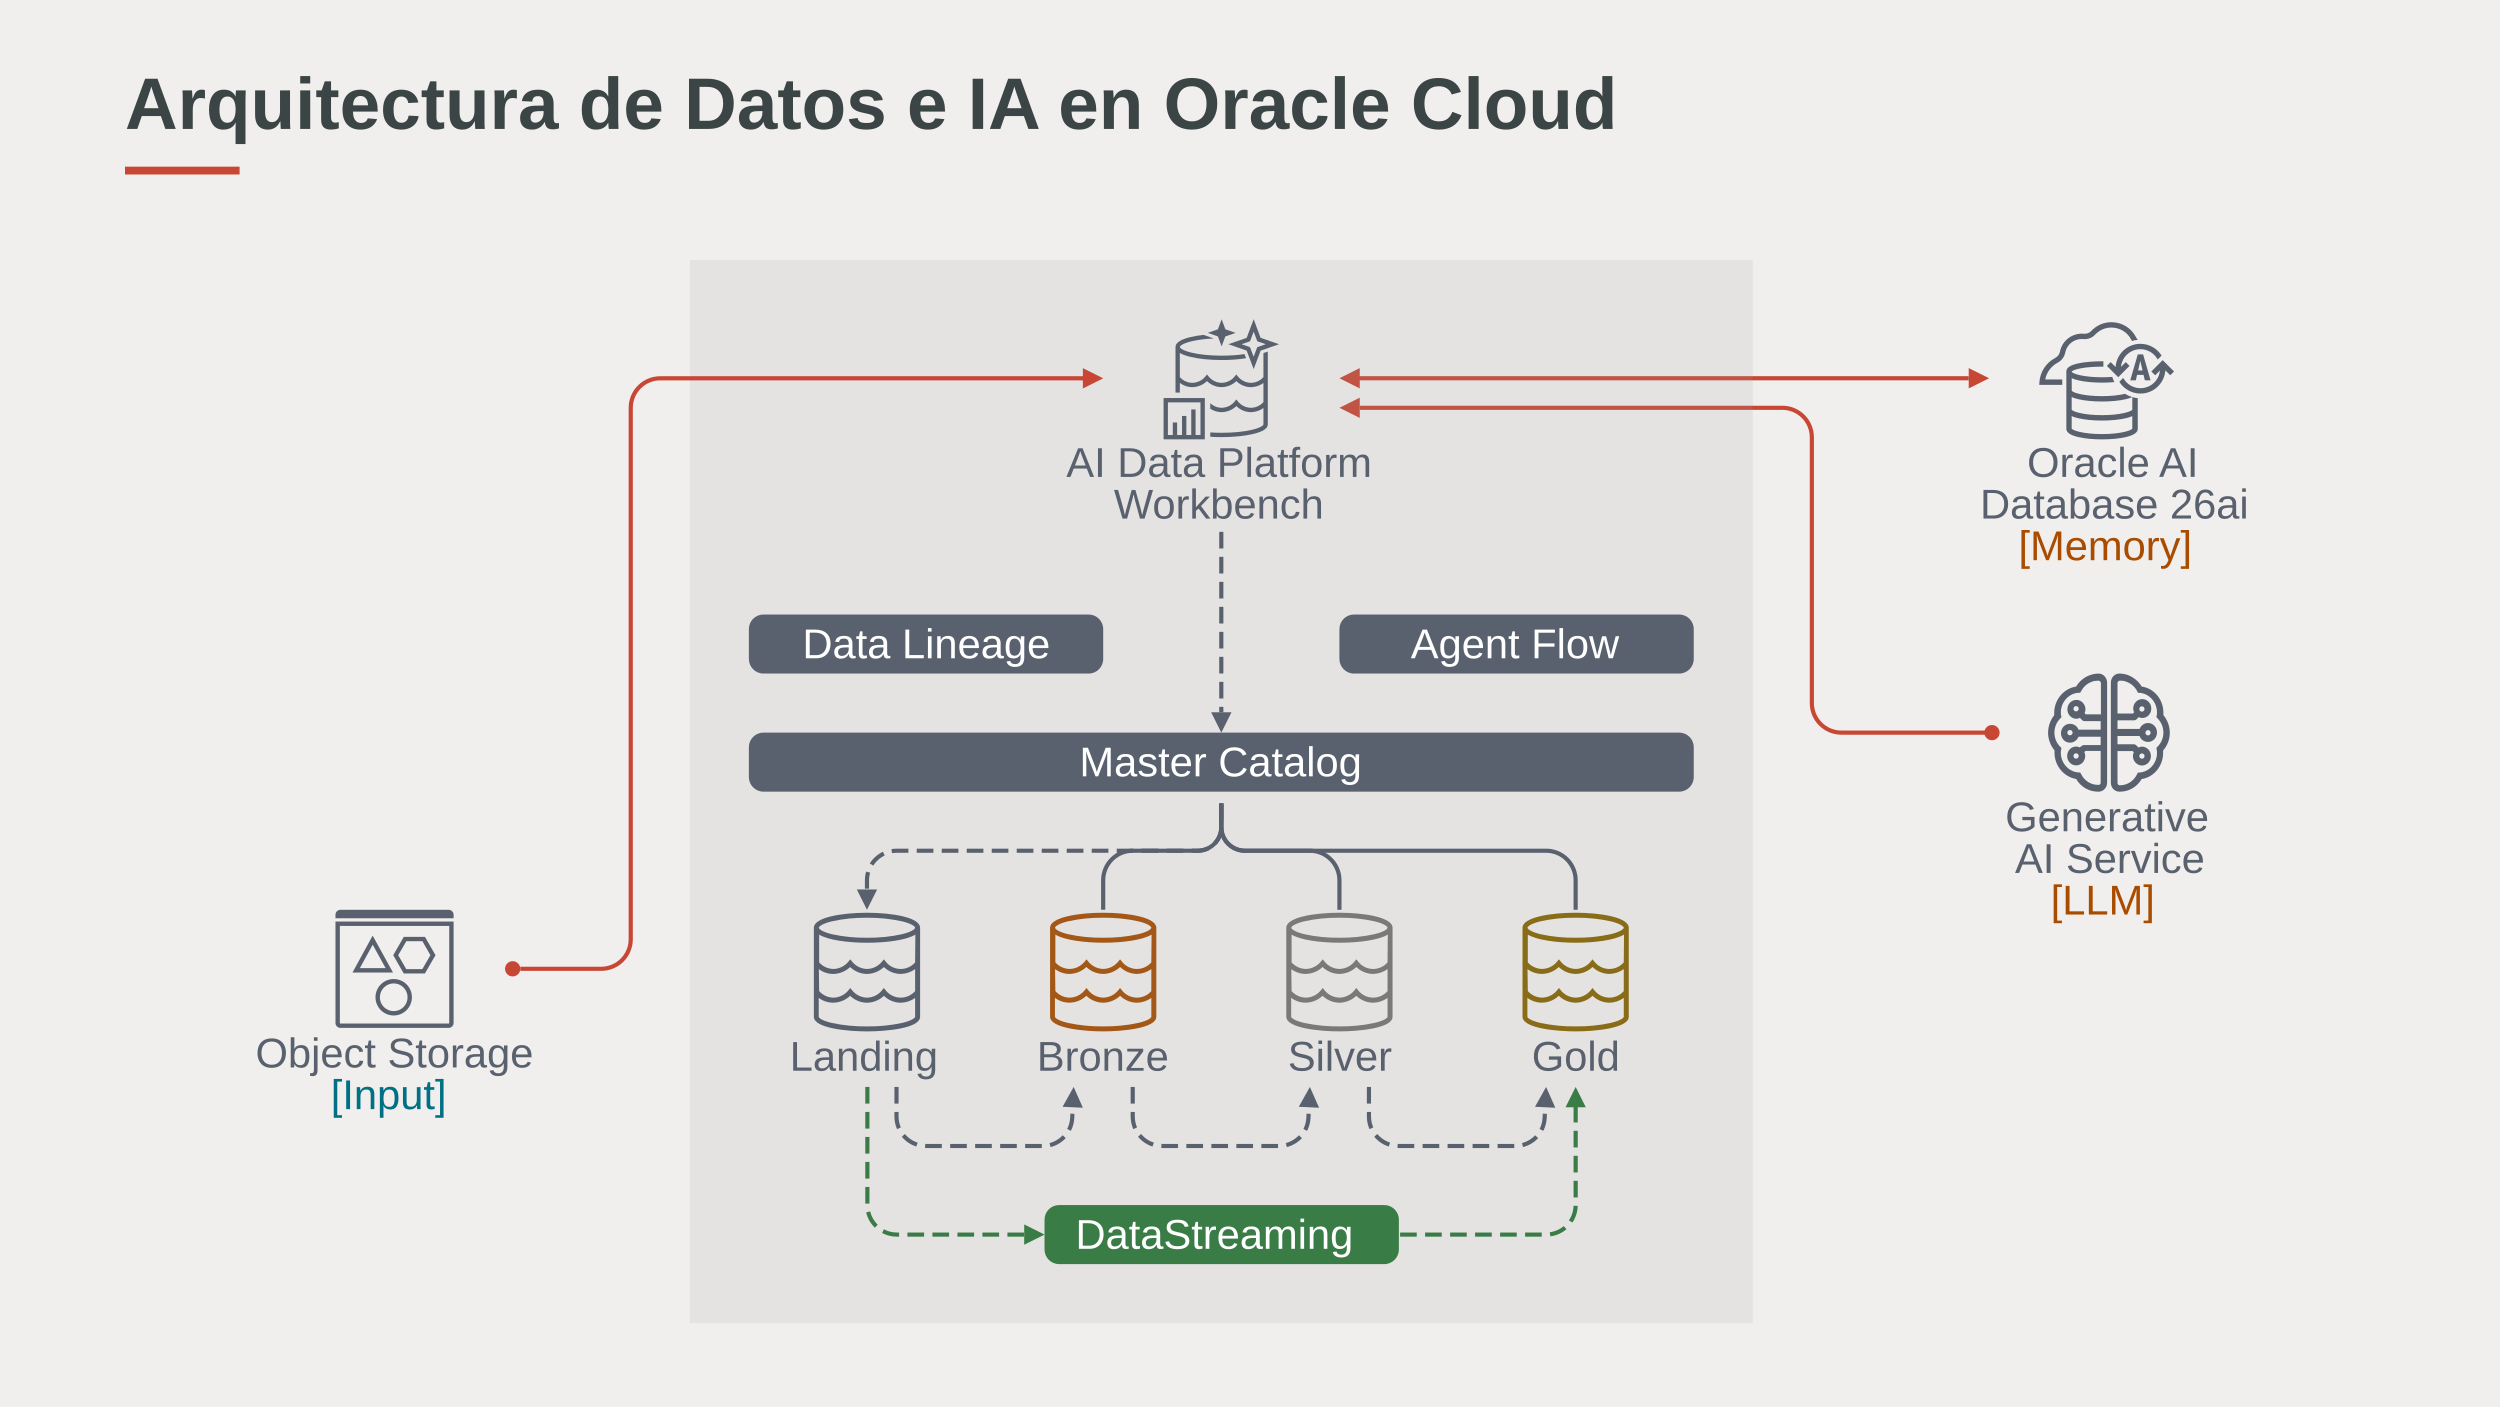
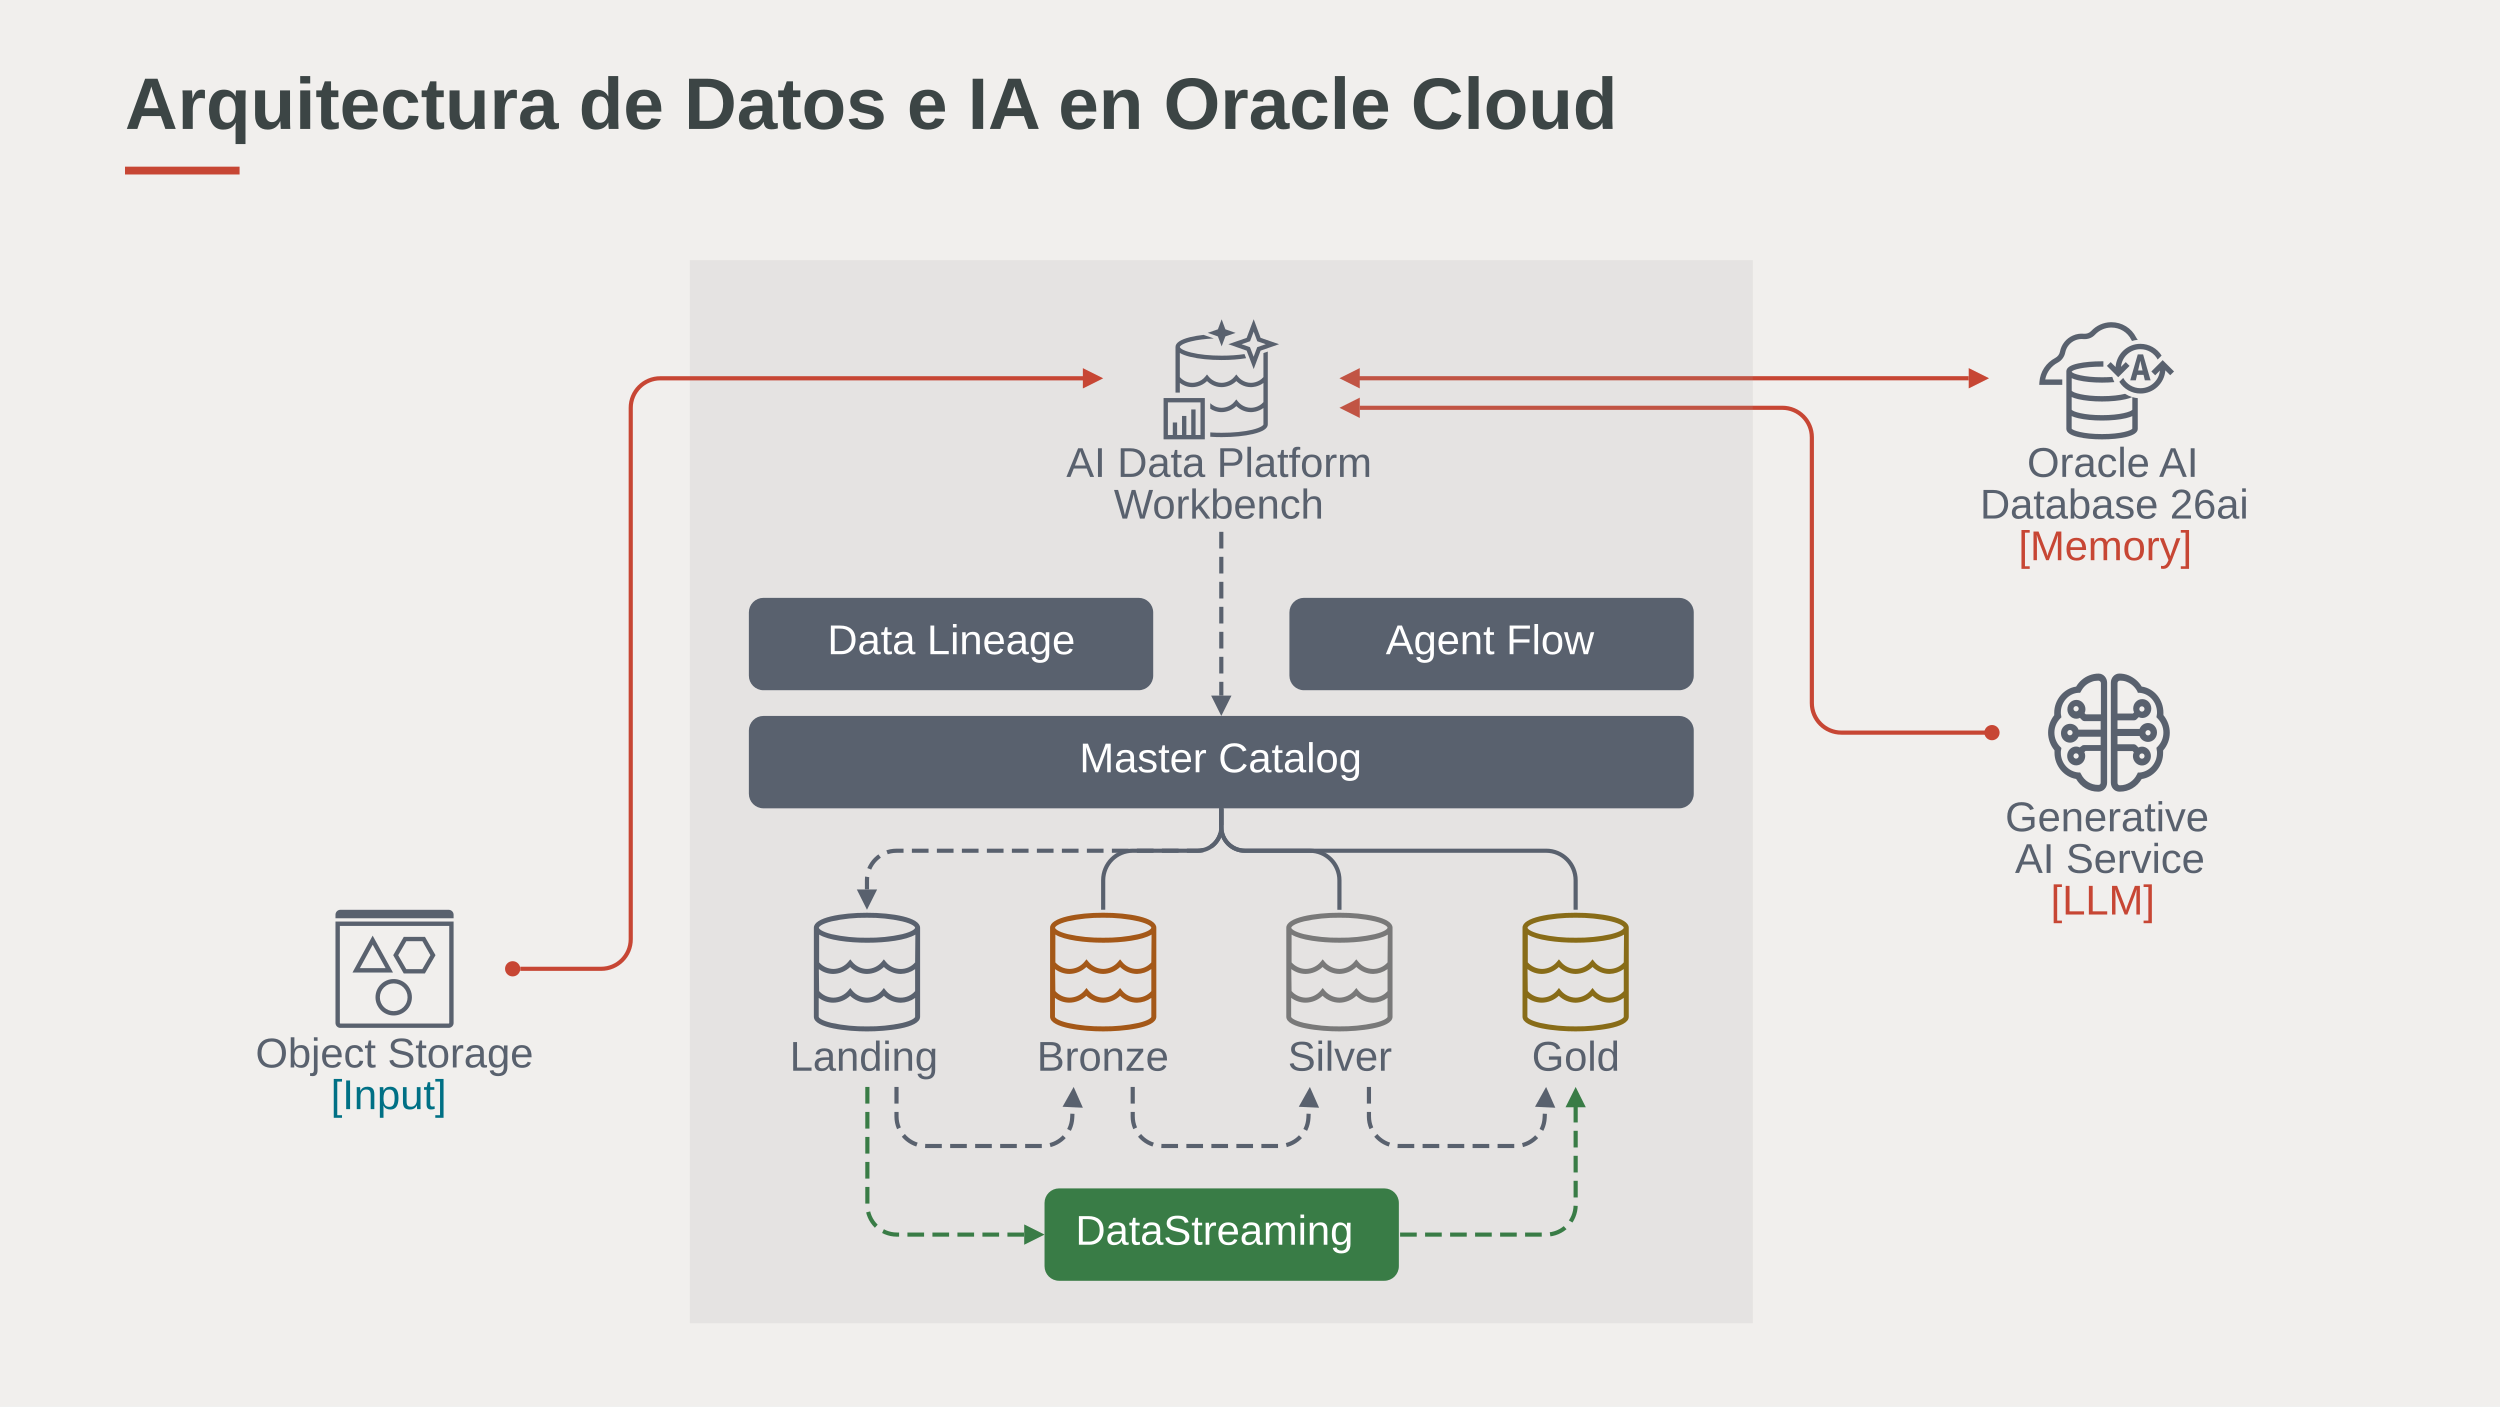
<svg xmlns="http://www.w3.org/2000/svg" viewBox="0 0 1920 1080" role="img" aria-labelledby="title description">
  <g font-family="Segoe UI, Arial, sans-serif">
    <rect x="0" y="0" width="1920" height="1080" rx="0" fill="#F1EFED" stroke="none" stroke-width="2" />
    <rect x="96" y="128" width="88" height="6" rx="0" fill="#C74634" stroke="none" stroke-width="2" />
    <text x="96" y="99" font-size="56" fill="#3C4545" font-weight="700" text-anchor="start">
      <tspan x="96" y="99">Arquitectura de Datos e IA en Oracle Cloud</tspan>
    </text>
-     <style>.st1{fill:none;stroke:none;stroke-linecap:round;stroke-linejoin:round;stroke-width:0.75}.st2{fill:#59616e;font-family:Oracle Sans,Segoe UI,Arial,sans-serif;font-size:0.833em}.st3{fill:#007085;font-size:1em}.st4{fill:#59616e;stroke:none;stroke-linecap:butt;stroke-width:0.75}.st5{marker-end:url(#mrkr4-25);marker-start:url(#mrkr4-23);stroke:#C74634;stroke-linecap:butt;stroke-width:1}.st6{fill:#C74634;fill-opacity:1;stroke:#C74634;stroke-opacity:1;stroke-width:0.41}.st7{fill:#59616e;stroke:none;stroke-linecap:butt;stroke-width:29.68}.st8{font-size:1em}.st9{fill:#aa4c00;font-size:1em}.st10{marker-end:url(#mrkr4-25);marker-start:url(#mrkr42-51);stroke:#C74634;stroke-linecap:butt;stroke-width:1}.st11{fill:#a44b00;stroke:none;stroke-linecap:butt;stroke-width:16.182}.st12{fill:#727272;stroke:none;stroke-linecap:butt;stroke-width:16.182}.st13{fill:#846300;stroke:none;stroke-linecap:butt;stroke-width:16.182}.st14{fill:#a5a5a5;fill-opacity:0.15;stroke:none;stroke-linecap:round;stroke-linejoin:round;stroke-width:0.75}.st15{fill:#59616E;stroke:none;stroke-linecap:round;stroke-linejoin:round;stroke-width:0.75}.st16{fill:#FFFFFF;font-family:Oracle Sans,Segoe UI,Arial,sans-serif;font-size:0.833em}.st17{marker-end:url(#mrkr42-84);marker-start:url(#mrkr4-82);stroke:#C74634;stroke-linecap:butt;stroke-width:1}.st18{fill:#C74634;fill-opacity:1;stroke:#C74634;stroke-opacity:1;stroke-width:0.41}.st19{stroke:#59616e;stroke-linecap:butt;stroke-width:1}.st20{fill:#59616E;stroke:none;stroke-linecap:round;stroke-linejoin:round;stroke-width:0.75}.st21{marker-start:url(#mrkr4-102);stroke:#007085;stroke-linecap:butt;stroke-width:1}.st22{fill:#007085;fill-opacity:1;stroke:#007085;stroke-opacity:1;stroke-width:0.41}.st23{fill:#59616e;stroke:none;stroke-linecap:butt;stroke-width:16.182}.st24{marker-end:url(#mrkr4-134);stroke:#59616e;stroke-dasharray:4,2;stroke-linecap:butt;stroke-width:1}.st25{fill:#59616e;fill-opacity:1;stroke:#59616e;stroke-opacity:1;stroke-width:0.41}.st26{fill:#59616e;stroke:none;stroke-linecap:butt;stroke-width:14.356}.st27{fill:#397C46;stroke:none;stroke-linecap:round;stroke-linejoin:round;stroke-width:0.75}.st28{marker-end:url(#mrkr4-168);stroke:#397C46;stroke-dasharray:4,2;stroke-linecap:butt;stroke-width:1}.st29{fill:#397C46;fill-opacity:1;stroke:#397C46;stroke-opacity:1;stroke-width:0.41}.st30{marker-start:url(#mrkr4-174);stroke:#397C46;stroke-dasharray:4,2;stroke-linecap:butt;stroke-width:1}.st31{fill:none;fill-rule:evenodd;font-size:12px;overflow:visible;stroke-linecap:square;stroke-miterlimit:3}</style>
+     <style>.st1{fill:none;stroke:none;stroke-linecap:round;stroke-linejoin:round;stroke-width:0.75}.st2{fill:#59616e;font-family:Oracle Sans,Segoe UI,Arial,sans-serif;font-size:0.833em}.st3{fill:#007085;font-size:1em}.st4{fill:#59616e;stroke:none;stroke-linecap:butt;stroke-width:0.75}.st5{marker-end:url(#mrkr4-25);marker-start:url(#mrkr4-23);stroke:#C74634;stroke-linecap:butt;stroke-width:1}.st6{fill:#C74634;fill-opacity:1;stroke:#C74634;stroke-opacity:1;stroke-width:0.41}.st7{fill:#59616e;stroke:none;stroke-linecap:butt;stroke-width:29.68}.st8{font-size:1em}.st9{fill:#C74634;font-size:1em}.st10{marker-end:url(#mrkr4-25);marker-start:url(#mrkr42-51);stroke:#C74634;stroke-linecap:butt;stroke-width:1}.st11{fill:#a44b00;stroke:none;stroke-linecap:butt;stroke-width:16.182}.st12{fill:#727272;stroke:none;stroke-linecap:butt;stroke-width:16.182}.st13{fill:#846300;stroke:none;stroke-linecap:butt;stroke-width:16.182}.st14{fill:#a5a5a5;fill-opacity:0.15;stroke:none;stroke-linecap:round;stroke-linejoin:round;stroke-width:0.75}.st15{fill:#59616E;stroke:none;stroke-linecap:round;stroke-linejoin:round;stroke-width:0.75}.st16{fill:#FFFFFF;font-family:Oracle Sans,Segoe UI,Arial,sans-serif;font-size:0.833em}.st17{marker-end:url(#mrkr42-84);marker-start:url(#mrkr4-82);stroke:#C74634;stroke-linecap:butt;stroke-width:1}.st18{fill:#C74634;fill-opacity:1;stroke:#C74634;stroke-opacity:1;stroke-width:0.41}.st19{stroke:#59616e;stroke-linecap:butt;stroke-width:1}.st20{fill:#59616E;stroke:none;stroke-linecap:round;stroke-linejoin:round;stroke-width:0.75}.st21{marker-start:url(#mrkr4-102);stroke:#007085;stroke-linecap:butt;stroke-width:1}.st22{fill:#007085;fill-opacity:1;stroke:#007085;stroke-opacity:1;stroke-width:0.41}.st23{fill:#59616e;stroke:none;stroke-linecap:butt;stroke-width:16.182}.st24{marker-end:url(#mrkr4-134);stroke:#59616e;stroke-dasharray:4,2;stroke-linecap:butt;stroke-width:1}.st25{fill:#59616e;fill-opacity:1;stroke:#59616e;stroke-opacity:1;stroke-width:0.41}.st26{fill:#59616e;stroke:none;stroke-linecap:butt;stroke-width:14.356}.st27{fill:#397C46;stroke:none;stroke-linecap:round;stroke-linejoin:round;stroke-width:0.75}.st28{marker-end:url(#mrkr4-168);stroke:#397C46;stroke-dasharray:4,2;stroke-linecap:butt;stroke-width:1}.st29{fill:#397C46;fill-opacity:1;stroke:#397C46;stroke-opacity:1;stroke-width:0.41}.st30{marker-start:url(#mrkr4-174);stroke:#397C46;stroke-dasharray:4,2;stroke-linecap:butt;stroke-width:1}.st31{fill:none;fill-rule:evenodd;font-size:12px;overflow:visible;stroke-linecap:square;stroke-miterlimit:3}</style>
    <defs id="Markers">
      <g id="lend4">
        <path d="M 2 1 L 0 0 L 2 -1 L 2 1 " style="stroke:none" />
      </g>
      <marker id="mrkr4-23" class="st6" refX="4.52" orient="auto" markerUnits="strokeWidth" overflow="visible">
        <g transform="scale(2.44) ">
          <path d="M 2 1 L 0 0 L 2 -1 L 2 1 " style="stroke:none" />
        </g>
      </marker>
      <marker id="mrkr4-25" class="st6" refX="-4.88" orient="auto" markerUnits="strokeWidth" overflow="visible">
        <g transform="scale(-2.44,-2.44) ">
          <path d="M 2 1 L 0 0 L 2 -1 L 2 1 " style="stroke:none" />
        </g>
      </marker>
      <g id="lend42">
        <path d="M 0 0.75 C -0.414 0.75 -0.75 0.414 -0.75 0 -0.75 -0.414 -0.414 -0.75 0 -0.75 0.414 -0.75 0.75 -0.414 0.75 0 0.75 0.414 0.414 0.75 0 0.75 Z " style="stroke:none" />
      </g>
      <marker id="mrkr42-51" class="st6" refX="1.47" orient="auto" markerUnits="strokeWidth" overflow="visible">
        <g transform="scale(2.44) ">
          <path d="M 0 0.75 C -0.414 0.75 -0.75 0.414 -0.75 0 -0.75 -0.414 -0.414 -0.75 0 -0.75 0.414 -0.75 0.75 -0.414 0.75 0 0.75 0.414 0.414 0.75 0 0.75 Z " style="stroke:none" />
        </g>
      </marker>
      <marker id="mrkr4-82" class="st18" refX="4.52" orient="auto" markerUnits="strokeWidth" overflow="visible">
        <g transform="scale(2.44) ">
          <path d="M 2 1 L 0 0 L 2 -1 L 2 1 " style="stroke:none" />
        </g>
      </marker>
      <marker id="mrkr42-84" class="st18" refX="-1.83" orient="auto" markerUnits="strokeWidth" overflow="visible">
        <g transform="scale(-2.44,-2.44) ">
          <path d="M 0 0.75 C -0.414 0.75 -0.75 0.414 -0.75 0 -0.75 -0.414 -0.414 -0.75 0 -0.75 0.414 -0.75 0.75 -0.414 0.75 0 0.75 0.414 0.414 0.75 0 0.75 Z " style="stroke:none" />
        </g>
      </marker>
      <marker id="mrkr4-102" class="st22" refX="4.52" orient="auto" markerUnits="strokeWidth" overflow="visible">
        <g transform="scale(2.44) ">
          <path d="M 2 1 L 0 0 L 2 -1 L 2 1 " style="stroke:none" />
        </g>
      </marker>
      <marker id="mrkr4-134" class="st25" refX="-4.88" orient="auto" markerUnits="strokeWidth" overflow="visible">
        <g transform="scale(-2.44,-2.44) ">
          <path d="M 2 1 L 0 0 L 2 -1 L 2 1 " style="stroke:none" />
        </g>
      </marker>
      <marker id="mrkr4-168" class="st29" refX="-4.88" orient="auto" markerUnits="strokeWidth" overflow="visible">
        <g transform="scale(-2.44,-2.44) ">
          <path d="M 2 1 L 0 0 L 2 -1 L 2 1 " style="stroke:none" />
        </g>
      </marker>
      <marker id="mrkr4-174" class="st29" refX="4.52" orient="auto" markerUnits="strokeWidth" overflow="visible">
        <g transform="scale(2.44) ">
          <path d="M 2 1 L 0 0 L 2 -1 L 2 1 " style="stroke:none" />
        </g>
      </marker>
    </defs>
    <g data-layout="source-architecture" data-source-scale="3.2" transform="translate(150.318 198.370) scale(3.2) translate(-44 -328)">
      <g class="st31">
        <g id="shape94-1" transform="translate(49.1946,-300.839)">
          <rect x="0" y="813.543" width="85.039" height="28.346" class="st1" />
          <text x="9.16" y="823.04" class="st2">Object Storage<tspan x="27.21" dy="1em" class="st3">[Input]</tspan>
          </text>
        </g>
        <g id="group95-5" transform="translate(77.5411,-329.185)">
          <g id="group96-6" transform="translate(4.08189,-2.97638)">
            <g id="shape97-7" transform="translate(9.77244,-10.0843)">
              <path d="M7.01 834.15 L8.93 837.5 L6.99 840.84 L3.13 840.84 L1.2 837.5 L3.15 834.15 L7.01 834.15 ZM7.62 833.1          L2.54 833.1 L0 837.5 L2.53 841.89 L7.6 841.89 L10.15 837.5 L7.62 833.1 Z" class="st4" />
            </g>
            <g id="shape98-9" transform="translate(5.52047,-1.13687E-13)">
              <path d="M4.37 834.19 C6.21 834.19 7.7 835.68 7.7 837.52 C7.7 839.35 6.21 840.84 4.37 840.84 C2.54 840.84 1.05          839.35 1.05 837.52 C1.06 835.69 2.54 834.19 4.37 834.19 ZM4.37 833.14 C1.95 833.14 0 835.1 0 837.52          C0 839.94 1.98 841.89 4.37 841.89 C6.77 841.89 8.74 839.93 8.74 837.52 C8.75 835.1 6.8 833.14 4.37          833.14 Z" class="st4" />
            </g>
            <g id="shape99-11" transform="translate(0,-10.3181)">
              <path d="M4.85 835.22 L7.95 840.84 L1.77 840.84 L4.85 835.22 ZM4.84 833.04 L0 841.89 L9.72 841.89 L4.84 833.04          Z" class="st4" />
            </g>
          </g>
          <g id="shape100-13">
            <path d="M27.16 841.89 L1.18 841.89 C0.53 841.89 0 841.36 0 840.71 L0 816.37 L28.35 816.37 L28.35 840.71 C28.35 841.36         27.81 841.89 27.16 841.89 ZM1.05 817.42 L1.05 840.71 C1.05 840.78 1.11 840.85 1.18 840.85 L27.17 840.85         C27.24 840.85 27.3 840.79 27.3 840.71 L27.3 817.42 L1.05 817.42 Z" class="st4" />
          </g>
          <g id="shape101-15" transform="translate(-4.996E-14,-26.3126)">
            <path d="M28.35 841.89 L0 841.89 L0 841.04 C0 840.39 0.53 839.86 1.18 839.86 L27.17 839.86 C27.81 839.86 28.35 840.39         28.35 841.04 L28.35 841.89 Z" class="st4" />
          </g>
        </g>
        <g id="shape102-17" transform="translate(318.486,1198.68) scale(1,-1)">
          <path d="M4.52 841.89 L4.88 841.89 L70.79 841.89 L70.87 841.89 L151.03 841.89" class="st5" />
        </g>
        <g id="group103-26" transform="translate(488.565,-385.878)">
          <g id="shape104-27">
            <path d="M12.11 813.55 C11.35 813.55 10.64 813.69 9.88 813.98 C8.61 814.47 7.5 815.39 6.73 816.67 C3.8 817.09 1.47         819.79 1.47 822.97 L1.47 823.54 C0.57 824.67 0 826.16 0 827.72 C0 829.28 0.55 830.77 1.54 831.97 L1.54         832.54 C1.54 835.66 3.78 838.35 6.73 838.84 C7.85 840.76 9.82 841.89 11.99 841.89 L12.2 841.89 C13.32         841.82 14.17 840.9 14.17 839.69 L14.17 815.75 C14.17 814.54 13.26 813.55 12.13 813.55 L12.11 813.55         ZM12.11 840.26 L11.97 840.26 C10.29 840.26 8.69 839.27 7.91 837.64 L7.69 837.28 L7.27 837.28 C4.89 837.07         3.06 835.02 3.06 832.54 C3.06 832.33 3.06 832.11 3.13 831.83 L3.2 831.41 L2.92 831.12 C2.01 830.2 1.52         829 1.52 827.72 C1.52 826.45 2.01 825.24 2.92 824.32 L3.2 824.04 L3.13 823.61 C3.06 823.33 3.06 823.12         3.06 822.9 C3.06 820.42 4.94 818.3 7.27 818.16 L7.69 818.16 L7.91 817.8 C8.47 816.74 9.31 815.96 10.43         815.54 C10.92 815.32 11.48 815.25 11.97 815.25 L12.11 815.25 C12.4 815.25 12.68 815.54 12.68 815.82         L12.68 823.33 L9.04 823.33 L8.76 823.05 C8.9 822.76 8.97 822.41 8.97 822.12 C8.97 820.92 7.99 819.86         6.8 819.86 C5.61 819.86 4.63 820.85 4.63 822.12 C4.63 823.4 5.61 824.39 6.8 824.39 C7.08 824.39 7.37         824.32 7.65 824.18 L8.2 824.75 C8.35 824.89 8.56 824.96 8.77 824.96 L12.62 824.96 L12.62 827.01 L7.3         827.01 C7.01 826.16 6.18 825.6 5.26 825.6 C4.07 825.6 3.09 826.59 3.09 827.86 C3.09 829.14 4.07 830.13         5.26 830.13 C6.16 830.13 6.94 829.56 7.3 828.71 L12.62 828.71 L12.62 830.7 L8.63 830.7 C8.42 830.7 8.2         830.77 8.08 830.91 L7.58 831.26 C7.3 831.12 7.03 831.05 6.74 831.05 C5.55 831.05 4.58 832.04 4.58 833.32         C4.58 834.59 5.55 835.58 6.74 835.58 C7.93 835.58 8.91 834.59 8.91 833.32 C8.91 832.96 8.84 832.68 8.7         832.4 L8.98 832.11 L12.62 832.11 L12.62 839.76 C12.62 840.05 12.41 840.26 12.13 840.26 L12.11 840.26         ZM6.72 822.62 C6.36 822.62 6.09 822.34 6.09 821.98 C6.09 821.63 6.38 821.35 6.72 821.35 C7.06 821.35         7.35 821.63 7.35 821.98 C7.35 822.34 7.07 822.62 6.72 822.62 ZM5.88 827.72 C5.88 828.08 5.6 828.36 5.24         828.36 C4.89 828.36 4.62 828.08 4.62 827.72 C4.62 827.37 4.9 827.08 5.24 827.08 C5.58 827.08 5.88 827.37         5.88 827.72 ZM7.35 833.32 C7.35 833.67 7.07 833.96 6.72 833.96 C6.36 833.96 6.09 833.67 6.09 833.32         C6.09 832.96 6.38 832.68 6.72 832.68 C7.06 832.68 7.35 832.96 7.35 833.32 Z" class="st7" />
          </g>
          <g id="shape105-29" transform="translate(15.0612,0)">
            <path d="M14.15 827.75 C14.15 826.19 13.6 824.72 12.62 823.51 L12.62 822.95 C12.62 819.77 10.4 817.08 7.4 816.66         C6.7 815.45 5.58 814.53 4.25 813.96 C3.56 813.68 2.79 813.54 2.03 813.54 C0.91 813.54 0 814.53 0 815.73         L0 839.69 C0 840.9 0.84 841.82 1.96 841.89 L2.17 841.89 C4.34 841.89 6.28 840.76 7.4 838.86 C10.31 838.43         12.55 835.75 12.55 832.57 L12.55 832 C13.6 830.8 14.15 829.31 14.15 827.76 L14.15 827.75 ZM11.01 831.86         C11.08 832.14 11.08 832.35 11.08 832.57 C11.08 835.05 9.27 837.09 6.9 837.3 L6.49 837.3 L6.28 837.72         C5.51 839.35 3.91 840.35 2.24 840.35 L2.1 840.35 C1.81 840.35 1.6 840.06 1.6 839.78 L1.6 832.14 L5.23         832.14 L5.51 832.43 C5.37 832.71 5.3 833.06 5.3 833.35 C5.3 834.55 6.28 835.61 7.47 835.61 C8.66 835.61         9.62 834.62 9.62 833.35 C9.62 832.07 8.64 831.08 7.47 831.08 C7.18 831.08 6.9 831.15 6.63 831.29 L6.06         830.72 C5.92 830.58 5.71 830.51 5.51 830.51 L1.6 830.51 L1.6 828.53 L6.9 828.53 C7.18 829.38 8.02 829.95         8.93 829.95 C10.12 829.95 11.08 828.95 11.08 827.68 C11.08 826.4 10.1 825.41 8.93 825.41 C8.02 825.41         7.25 825.98 6.9 826.83 L1.6 826.83 L1.6 824.77 L5.58 824.77 C5.79 824.77 5.99 824.7 6.13 824.56 L6.7         823.99 C6.97 824.14 7.25 824.21 7.54 824.21 C8.73 824.21 9.71 823.22 9.71 821.94 C9.71 820.67 8.73 819.67         7.54 819.67 C6.35 819.67 5.37 820.67 5.37 821.94 C5.37 822.29 5.44 822.58 5.58 822.86 L5.3 823.14 L1.6         823.14 L1.6 815.82 C1.6 815.54 1.81 815.25 2.17 815.25 L2.31 815.25 C2.81 815.25 3.36 815.32 3.84 815.54         C4.89 815.96 5.79 816.74 6.35 817.8 L6.49 818.16 L6.9 818.16 C9.27 818.37 11.08 820.42 11.08 822.89         C11.08 823.1 11.08 823.31 11.01 823.6 L10.94 824.02 L11.22 824.31 C12.13 825.23 12.61 826.43 12.61 827.69         C12.61 828.95 12.13 830.17 11.22 831.08 L10.94 831.36 L11.01 831.86 ZM7.47 832.71 C7.82 832.71 8.09         832.99 8.09 833.35 C8.09 833.7 7.82 833.98 7.47 833.98 C7.11 833.98 6.84 833.7 6.84 833.35 C6.84 832.99         7.13 832.71 7.47 832.71 ZM8.3 827.75 C8.3 827.4 8.59 827.11 8.93 827.11 C9.27 827.11 9.55 827.4 9.55         827.75 C9.55 828.1 9.27 828.39 8.93 828.39 C8.59 828.39 8.3 828.1 8.3 827.75 ZM6.83 822.04 C6.83 821.69         7.11 821.4 7.45 821.4 C7.79 821.4 8.08 821.69 8.08 822.04 C8.08 822.39 7.81 822.68 7.45 822.68 C7.1         822.68 6.83 822.39 6.83 822.04 Z" class="st7" />
          </g>
        </g>
        <g id="shape106-31" transform="translate(460.218,-343.359)">
          <rect x="0" y="799.37" width="85.039" height="42.52" class="st1" />
          <text x="18.06" y="808.87" class="st2">Generative<tspan x="20.41" dy="1em" class="st8">AI Service</tspan>
            <tspan x="28.97" dy="1em" class="st9">[LLM]</tspan>
          </text>
        </g>
        <g id="group107-36" transform="translate(485.679,-469.715)">
          <g id="group108-37">
            <g id="shape109-38" transform="translate(0.760032,-0.710355)">
              <path d="M1.44 827.51 L5.53 827.51 L5.53 828.8 L0 828.8 L0.05 828.1 C0.23 825.64 1.65 823.49 3.84 822.34 C4.44          822.02 4.86 821.47 4.98 820.82 C5.32 819.1 6.47 817.66 8.07 816.96 C8.9 816.59 9.82 816.44 10.72          816.53 C11.39 816.59 12.03 816.35 12.48 815.87 C13.7 814.56 15.36 813.81 17.16 813.76 C17.21 813.76          17.28 813.76 17.33 813.76 C19.86 813.76 22.14 815.16 23.27 817.43 C23.37 817.64 23.51 817.83 23.67          817.99 C23.19 818.03 22.71 818.12 22.26 818.27 C22.21 818.18 22.16 818.1 22.11 818 C21.2 816.18          19.37 815.05 17.33 815.05 C17.28 815.05 17.23 815.05 17.19 815.05 C15.74 815.09 14.4 815.7 13.41          816.75 C12.7 817.53 11.66 817.91 10.58 817.82 C9.9 817.75 9.21 817.86 8.58 818.14 C7.37 818.67 6.5          819.76 6.24 821.06 C6.03 822.1 5.37 822.98 4.43 823.48 C2.86 824.31 1.77 825.79 1.44 827.51 ZM23.65          821.49 L24.93 821.49 L26.73 827.72 L25.35 827.72 L25.04 826.41 L23.48 826.41 L23.18 827.72 L21.84          827.72 L23.65 821.49 ZM23.73 825.35 L24.8 825.35 L24.26 823.02 L23.73 825.35 ZM18.33 824.51 L17.15          823.34 L16.24 824.25 L18.96 826.97 L21.68 824.25 L20.77 823.34 L19.63 824.48 C19.85 822.1 21.86          820.24 24.29 820.24 C26.05 820.24 27.63 821.23 28.43 822.72 L29.37 821.77 C28.3 820.07 26.4 818.95          24.29 818.95 C21.13 818.94 18.54 821.4 18.33 824.51 ZM32.36 825.59 L29.63 822.87 L26.91 825.59 L27.83          826.51 L28.97 825.37 C28.74 827.75 26.73 829.6 24.3 829.6 C22.54 829.6 20.96 828.62 20.16 827.13          L19.22 828.07 C20.29 829.78 22.19 830.89 24.3 830.89 C27.46 830.89 30.06 828.43 30.27 825.32 L31.44          826.49 L32.36 825.59 ZM22.36 831.74 C22.77 831.87 23.21 831.95 23.65 831.99 L23.65 839.35 C23.65          840.22 22.73 840.87 20.84 841.32 C19.29 841.69 17.25 841.89 15.08 841.89 C12.91 841.89 10.87 841.69          9.32 841.32 C7.43 840.87 6.51 840.22 6.51 839.35 L6.51 825.57 C6.51 824.69 7.44 824.06 9.34 823.65          C10.84 823.32 12.88 823.14 15.08 823.14 C15.19 823.14 15.3 823.14 15.4 823.14 L15.4 824.43 C15.3          824.43 15.19 824.43 15.08 824.43 C10.47 824.43 8.09 825.19 7.8 825.61 L7.8 825.69 C8.11 826.16 10.75          826.98 15.08 826.98 C15.97 826.98 16.8 826.94 17.54 826.89 C17.67 827.32 17.83 827.75 18.04 828.14          C17.11 828.22 16.11 828.27 15.08 828.27 C12.91 828.27 10.87 828.07 9.32 827.7 C8.72 827.56 8.21          827.39 7.8 827.2 L7.8 830.21 C8.11 830.69 10.75 831.51 15.07 831.51 C17.47 831.51 19.35 831.26 20.6          830.95 C21.13 831.29 21.72 831.56 22.34 831.74 C21.93 831.92 21.43 832.09 20.83 832.23 C19.28 832.6          17.24 832.8 15.07 832.8 C12.91 832.8 10.87 832.59 9.32 832.23 C8.71 832.08 8.21 831.92 7.79 831.73          L7.79 834.77 C8.1 835.24 10.74 836.07 15.07 836.07 C19.39 836.07 22.04 835.24 22.34 834.77 L22.34          831.74 L22.36 831.74 ZM22.36 836.3 C21.95 836.48 21.44 836.65 20.83 836.8 C19.28 837.17 17.24 837.37          15.07 837.37 C12.91 837.37 10.87 837.16 9.32 836.8 C8.71 836.65 8.21 836.49 7.79 836.3 L7.79 839.32          C8.06 839.71 10.46 840.61 15.07 840.61 C19.68 840.61 22.08 839.72 22.34 839.32 L22.34 836.3 L22.36          836.3 Z" class="st4" />
            </g>
          </g>
        </g>
        <g id="shape110-40" transform="translate(460.218,-428.403)">
          <rect x="0" y="799.37" width="87.402" height="42.52" class="st1" />
          <text x="23.32" y="808.87" class="st2">Oracle AI <tspan x="12.01" dy="1em" class="st8">Database 26ai</tspan>
            <tspan x="21.24" dy="1em" class="st9">[Memory]</tspan>
          </text>
        </g>
        <g id="shape111-45" transform="translate(475.1,1205.77) rotate(180)">
          <path d="M1.47 763.93 L1.83 763.93 L36.14 763.93 A7.087 7.087 0 0 1 43.23 771.02 L43.23 834.8 A7.087 7.087 -180        0 0 50.32 841.89 L151.73 841.89" class="st10" />
        </g>
        <g id="group112-53" transform="translate(248.328,-327.634)">
          <g id="shape113-54" transform="translate(0.71476,-0.711961)">
            <path d="M12.75 813.41 C6.61 813.41 0 814.54 0 817.01 L0 838.37 C0 841.18 8.34 841.89 12.75 841.89 C17.17 841.89         25.5 841.18 25.5 838.38 L25.5 817.02 C25.5 814.54 18.89 813.41 12.75 813.41 ZM4.27 815.48 A37.022 37.022         0 0 1 12.75 814.61 A36.922 36.922 0 0 1 21.2 815.48 C23.74 816.1 24.3 816.79 24.3 817.01 C24.3 817.23         23.74 817.93 21.2 818.55 A36.922 36.922 0 0 1 12.75 819.41 A37.022 37.022 0 0 1 4.27 818.55 C1.76         817.92 1.2 817.23 1.2 817.01 C1.2 816.8 1.76 816.1 4.27 815.48 ZM1.2 826.94 A5.76 5.76 -180 0         0 4.65 828.1 A6.037 6.037 -180 0 0 8.71 826.44 A5.881 5.881 -180 0 0 12.75 828.1 A6.052 6.052         -180 0 0 16.81 826.44 A5.874 5.874 -180 0 0 20.85 828.1 A6.102 6.102 -180 0 0 24.3 826.94 L24.3         832.22 A4.578 4.578 0 0 1 17.27 832.06 L16.8 831.47 L16.33 832.06 A4.742 4.742 0 0 1 12.77 833.79         A4.735 4.735 0 0 1 9.21 832.06 L8.74 831.47 L8.27 832.06 A4.742 4.742 0 0 1 4.71 833.79 A4.663         4.663 0 0 1 1.27 832.21 L1.2 826.94 ZM24.3 825.33 A4.564 4.564 0 0 1 17.27 825.17 L16.8 824.59         L16.33 825.17 A4.727 4.727 0 0 1 12.77 826.9 A4.706 4.706 0 0 1 9.21 825.17 L8.74 824.59 L8.27         825.17 A4.727 4.727 0 0 1 4.71 826.9 A4.692 4.692 0 0 1 1.27 825.33 L1.27 818.66 C3.45 819.99         8.26 820.61 12.82 820.61 C17.37 820.61 22.18 819.99 24.36 818.66 L24.3 825.33 ZM21.2 839.85 A37.955         37.955 0 0 1 12.75 840.69 A37.912 37.912 0 0 1 4.27 839.85 C1.74 839.25 1.17 838.57 1.17 838.38 L1.17         833.84 A5.76 5.76 -180 0 0 4.62 835 A6.037 6.037 -180 0 0 8.71 833.35 A5.881 5.881 -180         0 0 12.75 835.01 A6.052 6.052 -180 0 0 16.81 833.35 A5.874 5.874 -180 0 0 20.85 835.01 A6.102         6.102 -180 0 0 24.3 833.86 L24.3 838.39 C24.3 838.57 23.73 839.25 21.2 839.85 Z" class="st11" />
          </g>
        </g>
        <g id="group114-56" transform="translate(305.021,-327.634)">
          <g id="shape115-57" transform="translate(0.71476,-0.711962)">
            <path d="M12.75 813.41 C6.61 813.41 0 814.54 0 817.01 L0 838.37 C0 841.18 8.34 841.89 12.75 841.89 C17.17 841.89         25.5 841.18 25.5 838.38 L25.5 817.02 C25.5 814.54 18.89 813.41 12.75 813.41 ZM4.27 815.48 A37.022 37.022         0 0 1 12.75 814.61 A36.922 36.922 0 0 1 21.2 815.48 C23.74 816.1 24.3 816.79 24.3 817.01 C24.3 817.23         23.74 817.93 21.2 818.55 A36.922 36.922 0 0 1 12.75 819.41 A37.022 37.022 0 0 1 4.27 818.55 C1.76         817.92 1.2 817.23 1.2 817.01 C1.2 816.8 1.76 816.1 4.27 815.48 ZM1.2 826.94 A5.76 5.76 -180 0         0 4.65 828.1 A6.037 6.037 -180 0 0 8.71 826.44 A5.881 5.881 -180 0 0 12.75 828.1 A6.052 6.052         -180 0 0 16.81 826.44 A5.874 5.874 -180 0 0 20.85 828.1 A6.102 6.102 -180 0 0 24.3 826.94 L24.3         832.22 A4.578 4.578 0 0 1 17.27 832.06 L16.8 831.47 L16.33 832.06 A4.742 4.742 0 0 1 12.77 833.79         A4.735 4.735 0 0 1 9.21 832.06 L8.74 831.47 L8.27 832.06 A4.742 4.742 0 0 1 4.71 833.79 A4.663         4.663 0 0 1 1.27 832.21 L1.2 826.94 ZM24.3 825.33 A4.564 4.564 0 0 1 17.27 825.17 L16.8 824.59         L16.33 825.17 A4.727 4.727 0 0 1 12.77 826.9 A4.706 4.706 0 0 1 9.21 825.17 L8.74 824.59 L8.27         825.17 A4.727 4.727 0 0 1 4.71 826.9 A4.692 4.692 0 0 1 1.27 825.33 L1.27 818.66 C3.45 819.99         8.26 820.61 12.82 820.61 C17.37 820.61 22.18 819.99 24.36 818.66 L24.3 825.33 ZM21.2 839.85 A37.955         37.955 0 0 1 12.75 840.69 A37.912 37.912 0 0 1 4.27 839.85 C1.74 839.25 1.17 838.57 1.17 838.38 L1.17         833.84 A5.76 5.76 -180 0 0 4.62 835 A6.037 6.037 -180 0 0 8.71 833.35 A5.881 5.881 -180         0 0 12.75 835.01 A6.052 6.052 -180 0 0 16.81 833.35 A5.874 5.874 -180 0 0 20.85 835.01 A6.102         6.102 -180 0 0 24.3 833.86 L24.3 838.39 C24.3 838.57 23.73 839.25 21.2 839.85 Z" class="st12" />
          </g>
        </g>
        <g id="group116-59" transform="translate(361.714,-327.634)">
          <g id="shape117-60" transform="translate(0.71476,-0.711961)">
            <path d="M12.75 813.41 C6.61 813.41 0 814.54 0 817.01 L0 838.37 C0 841.18 8.34 841.89 12.75 841.89 C17.17 841.89         25.5 841.18 25.5 838.38 L25.5 817.02 C25.5 814.54 18.89 813.41 12.75 813.41 ZM4.27 815.48 A37.022 37.022         0 0 1 12.75 814.61 A36.922 36.922 0 0 1 21.2 815.48 C23.74 816.1 24.3 816.79 24.3 817.01 C24.3 817.23         23.74 817.93 21.2 818.55 A36.922 36.922 0 0 1 12.75 819.41 A37.022 37.022 0 0 1 4.27 818.55 C1.76         817.92 1.2 817.23 1.2 817.01 C1.2 816.8 1.76 816.1 4.27 815.48 ZM1.2 826.94 A5.76 5.76 -180 0         0 4.65 828.1 A6.037 6.037 -180 0 0 8.71 826.44 A5.881 5.881 -180 0 0 12.75 828.1 A6.052 6.052         -180 0 0 16.81 826.44 A5.874 5.874 -180 0 0 20.85 828.1 A6.102 6.102 -180 0 0 24.3 826.94 L24.3         832.22 A4.578 4.578 0 0 1 17.27 832.06 L16.8 831.47 L16.33 832.06 A4.742 4.742 0 0 1 12.77 833.79         A4.735 4.735 0 0 1 9.21 832.06 L8.74 831.47 L8.27 832.06 A4.742 4.742 0 0 1 4.71 833.79 A4.663         4.663 0 0 1 1.27 832.21 L1.2 826.94 ZM24.3 825.33 A4.564 4.564 0 0 1 17.27 825.17 L16.8 824.59         L16.33 825.17 A4.727 4.727 0 0 1 12.77 826.9 A4.706 4.706 0 0 1 9.21 825.17 L8.74 824.59 L8.27         825.17 A4.727 4.727 0 0 1 4.71 826.9 A4.692 4.692 0 0 1 1.27 825.33 L1.27 818.66 C3.45 819.99         8.26 820.61 12.82 820.61 C17.37 820.61 22.18 819.99 24.36 818.66 L24.3 825.33 ZM21.2 839.85 A37.955         37.955 0 0 1 12.75 840.69 A37.912 37.912 0 0 1 4.27 839.85 C1.74 839.25 1.17 838.57 1.17 838.38 L1.17         833.84 A5.76 5.76 -180 0 0 4.62 835 A6.037 6.037 -180 0 0 8.71 833.35 A5.881 5.881 -180         0 0 12.75 835.01 A6.052 6.052 -180 0 0 16.81 833.35 A5.874 5.874 -180 0 0 20.85 835.01 A6.102         6.102 -180 0 0 24.3 833.86 L24.3 838.39 C24.3 838.57 23.73 839.25 21.2 839.85 Z" class="st13" />
          </g>
        </g>
        <g id="shape118-62" transform="translate(162.58,-258.319)">
          <rect x="0" y="586.767" width="255.118" height="255.123" class="st14" />
        </g>
        <g id="shape119-64" transform="translate(233.447,-314.239)">
          <rect x="0" y="827.717" width="56.693" height="14.173" class="st1" />
          <text x="12.42" y="837.22" class="st2">Bronze</text>
        </g>
        <g id="shape120-67" transform="translate(290.139,-314.239)">
          <rect x="0" y="827.717" width="56.693" height="14.173" class="st1" />
          <text x="15.97" y="837.22" class="st2">Silver</text>
        </g>
        <g id="shape121-70" transform="translate(346.832,-314.239)">
          <rect x="0" y="827.717" width="56.693" height="14.173" class="st1" />
          <text x="17.83" y="837.22" class="st2">Gold</text>
        </g>
        <g id="shape122-73" transform="translate(176.754,-385.883)">
-           <rect x="0" y="827.717" width="226.772" height="14.173" class="st15" rx="3.5" ry="3.5" />
-           <text x="79.33" y="838.22" class="st16">Master Catalog</text>
+           <rect x="0" y="823.717" width="226.772" height="22.173" class="st15" rx="3.5" ry="3.5" />
+           <text x="79.33" y="837.241" class="st16">Master Catalog</text>
        </g>
        <g id="shape123-76" transform="translate(261.793,-343.368) scale(-1,1)">
          <path d="M4.52 700.17 L4.88 700.17 L106.3 700.17 A7.087 7.087 0 0 1 113.39 707.26 L113.39 834.8 A7.087 7.087        -180 0 0 120.47 841.89 L139.9 841.89" class="st17" />
        </g>
        <g id="shape124-85" transform="translate(290.139,-357.537) scale(-1,1)">
-           <path d="M0 816.38 L0 822.05 A5.669 5.669 -180 0 0 5.67 827.72 L21.26 827.72 A7.087 7.087 0 0 1 28.35 834.8 L28.35        841.89" class="st19" />
+           <path d="M0 817.544 L0 822.05 A5.669 5.669 -180 0 0 5.67 827.72 L21.26 827.72 A7.087 7.087 0 0 1 28.35 834.8 L28.35        841.89" class="st19" />
        </g>
        <g id="shape125-88" transform="translate(290.139,-357.537)">
-           <path d="M0 816.38 L0 822.05 A5.669 5.669 -180 0 0 5.67 827.72 L77.95 827.72 A7.087 7.087 0 0 1 85.04 834.8 L85.04        841.89" class="st19" />
-         </g>
-         <g id="shape126-91" transform="translate(318.486,-414.225)">
-           <rect x="0" y="827.717" width="85.039" height="14.173" class="st20" rx="3.5" ry="3.5" />
-           <text x="17.12" y="838.22" class="st16">Agent Flow</text>
-         </g>
-         <g id="shape127-94" transform="translate(176.754,-414.225)">
-           <rect x="0" y="827.717" width="85.039" height="14.173" class="st15" rx="3.5" ry="3.5" />
-           <text x="12.85" y="838.22" class="st16">Data Lineage</text>
+           <path d="M0 817.544 L0 822.05 A5.669 5.669 -180 0 0 5.67 827.72 L77.95 827.72 A7.087 7.087 0 0 1 85.04 834.8 L85.04        841.89" class="st19" />
+         </g>
+         <g id="shape126-91" transform="translate(312.4866,-414.225)">
+           <rect x="-6" y="823.717" width="97.039" height="22.173" class="st20" rx="3.5" ry="3.5" />
+           <text x="17.12" y="837.241" class="st16">Agent Flow</text>
+         </g>
+         <g id="shape127-94" transform="translate(182.754,-414.225)">
+           <rect x="-6" y="823.717" width="97.039" height="22.173" class="st15" rx="3.5" ry="3.5" />
+           <text x="12.85" y="837.241" class="st16">Data Lineage</text>
        </g>
        <g id="group139-123" transform="translate(191.636,-327.63)">
          <g id="shape140-124" transform="translate(0.71476,-0.711961)">
            <path d="M12.75 813.41 C6.61 813.41 0 814.54 0 817.01 L0 838.37 C0 841.18 8.34 841.89 12.75 841.89 C17.17 841.89         25.5 841.18 25.5 838.38 L25.5 817.02 C25.5 814.54 18.89 813.41 12.75 813.41 ZM4.27 815.48 A37.022 37.022         0 0 1 12.75 814.61 A36.922 36.922 0 0 1 21.2 815.48 C23.74 816.1 24.3 816.79 24.3 817.01 C24.3 817.23         23.74 817.93 21.2 818.55 A36.922 36.922 0 0 1 12.75 819.41 A37.022 37.022 0 0 1 4.27 818.55 C1.76         817.92 1.2 817.23 1.2 817.01 C1.2 816.8 1.76 816.1 4.27 815.48 ZM1.2 826.94 A5.76 5.76 -180 0         0 4.65 828.1 A6.037 6.037 -180 0 0 8.71 826.44 A5.881 5.881 -180 0 0 12.75 828.1 A6.052 6.052         -180 0 0 16.81 826.44 A5.874 5.874 -180 0 0 20.85 828.1 A6.102 6.102 -180 0 0 24.3 826.94 L24.3         832.22 A4.578 4.578 0 0 1 17.27 832.06 L16.8 831.47 L16.33 832.06 A4.742 4.742 0 0 1 12.77 833.79         A4.735 4.735 0 0 1 9.21 832.06 L8.74 831.47 L8.27 832.06 A4.742 4.742 0 0 1 4.71 833.79 A4.663         4.663 0 0 1 1.27 832.21 L1.2 826.94 ZM24.3 825.33 A4.564 4.564 0 0 1 17.27 825.17 L16.8 824.59         L16.33 825.17 A4.727 4.727 0 0 1 12.77 826.9 A4.706 4.706 0 0 1 9.21 825.17 L8.74 824.59 L8.27         825.17 A4.727 4.727 0 0 1 4.71 826.9 A4.692 4.692 0 0 1 1.27 825.33 L1.27 818.66 C3.45 819.99         8.26 820.61 12.82 820.61 C17.37 820.61 22.18 819.99 24.36 818.66 L24.3 825.33 ZM21.2 839.85 A37.955         37.955 0 0 1 12.75 840.69 A37.912 37.912 0 0 1 4.27 839.85 C1.74 839.25 1.17 838.57 1.17 838.38 L1.17         833.84 A5.76 5.76 -180 0 0 4.62 835 A6.037 6.037 -180 0 0 8.71 833.35 A5.881 5.881 -180         0 0 12.75 835.01 A6.052 6.052 -180 0 0 16.81 833.35 A5.874 5.874 -180 0 0 20.85 835.01 A6.102         6.102 -180 0 0 24.3 833.86 L24.3 838.39 C24.3 838.57 23.73 839.25 21.2 839.85 Z" class="st23" />
          </g>
        </g>
        <g id="shape141-126" transform="translate(176.754,-314.234)">
          <rect x="0" y="827.717" width="56.693" height="14.173" class="st1" />
          <text x="9.81" y="837.22" class="st2">Landing</text>
        </g>
        <g id="shape142-129" transform="translate(290.139,-357.532) scale(-1,1)">
-           <path d="M0 816.38 L0 822.05 A5.669 5.669 -180 0 0 5.67 827.72 L77.95 827.72 A7.087 7.087 0 0 1 85.04 834.8 L85.04        837.01" class="st24" />
+           <path d="M0 817.544 L0 822.05 A5.669 5.669 -180 0 0 5.67 827.72 L77.95 827.72 A7.087 7.087 0 0 1 85.04 834.8 L85.04        837.01" class="st24" />
        </g>
        <g id="shape143-135" transform="translate(290.139,-357.532)">
-           <path d="M0 816.38 L0 822.05 A5.669 5.669 -180 0 0 5.67 827.72 L21.26 827.72 A7.087 7.087 0 0 1 28.35 834.8 L28.35        841.89" class="st19" />
+           <path d="M0 817.544 L0 822.05 A5.669 5.669 -180 0 0 5.67 827.72 L21.26 827.72 A7.087 7.087 0 0 1 28.35 834.8 L28.35        841.89" class="st19" />
        </g>
        <g id="shape144-138" transform="translate(247.62,-442.571)">
          <rect x="0" y="813.543" width="85.039" height="28.346" class="st1" />
          <text x="5.33" y="823.04" class="st2">AI Data Platform <tspan x="16.73" dy="1em" class="st8">Workbench</tspan>
          </text>
        </g>
        <g id="group145-142" transform="translate(276.283,-470.44)">
          <g id="group146-143">
            <g id="group147-144">
              <g id="shape148-145" transform="translate(2.86494,-0.530856)">
                <path d="M21.1 821.72 L21.1 827.49 C19.97 828.79 18.42 828.86 18.11 828.86 C16.28 828.86 15.2 827.61 15 827.36           L14.59 826.85 L14.18 827.36 C13.04 828.78 11.39 828.86 11.08 828.86 C9.25 828.86 8.16 827.61           7.96 827.36 L7.56 826.85 L7.15 827.36 C6.01 828.78 4.36 828.86 4.04 828.86 C2.44 828.86 1.41           827.9 1.04 827.49 L1.04 821.69 C1.62 822.04 2.43 822.35 3.49 822.61 C5.52 823.11 8.22 823.39           11.08 823.39 C13.19 823.39 15.2 823.24 16.94 822.95 L16.56 821.96 C14.93 822.21 13.04 822.34           11.08 822.34 C8.29 822.34 5.69 822.08 3.74 821.59 C1.53 821.05 1.04 820.44 1.04 820.26 C1.04           820.07 1.53 819.46 3.73 818.92 C5.24 818.54 7.14 818.3 9.2 818.21 L8.88 818.1 L6.74 817.35 C5.55           817.48 4.44 817.67 3.49 817.9 C1.17 818.48 0 819.27 0 820.25 L0 831.2 L1.04 831.2 L1.04 828.88           C1.71 829.38 2.72 829.9 4.04 829.9 C4.4 829.9 6.17 829.82 7.56 828.45 C8.17 829.03 9.36 829.9           11.07 829.9 C11.44 829.9 13.2 829.82 14.6 828.45 C15.2 829.03 16.4 829.9 18.11 829.9 C18.43           829.9 19.82 829.84 21.1 828.9 L21.1 833.49 C19.97 834.79 18.42 834.85 18.11 834.85 C16.28 834.85           15.2 833.61 15 833.36 L14.59 832.84 L14.18 833.36 C13.04 834.78 11.39 834.85 11.08 834.85 C9.76           834.85 8.83 834.21 8.34 833.75 L8.34 835.07 C9 835.5 9.92 835.9 11.08 835.9 C11.44 835.9 13.2           835.82 14.6 834.45 C15.2 835.03 16.4 835.9 18.11 835.9 C18.43 835.9 19.82 835.84 21.1 834.9           L21.1 838.84 C21.1 839 20.61 839.59 18.41 840.12 C16.46 840.59 13.85 840.85 11.08 840.85 C10.14           840.85 9.22 840.82 8.34 840.76 L8.34 841.8 C9.22 841.86 10.14 841.89 11.08 841.89 C13.93 841.89           16.63 841.62 18.65 841.13 C20.97 840.58 22.15 839.81 22.15 838.84 L22.15 821.36 L21.1 821.72           Z" class="st26" />
              </g>
              <g id="shape149-147" transform="translate(2.21191,-1.04381)">
                <path d="M1.04 838.89 L0 838.89 L0 841.89 L1.04 841.89 L1.04 838.89 Z" class="st26" />
              </g>
              <g id="shape150-149" transform="translate(4.42908,-1.04328)">
                <path d="M1.04 837.32 L0 837.32 L0 841.89 L1.04 841.89 L1.04 837.32 Z" class="st26" />
              </g>
              <g id="shape151-151" transform="translate(6.64099,-1.04276)">
                <path d="M1.04 835.76 L0 835.76 L0 841.89 L1.04 841.89 L1.04 835.76 Z" class="st26" />
              </g>
              <g id="shape152-153">
                <path d="M9.9 831.98 L0 831.98 L0 841.89 L9.9 841.89 L9.9 831.98 ZM1.04 833.02 L8.86 833.02 L8.86 840.85           L1.04 840.85 L1.04 833.02 Z" class="st26" />
              </g>
              <g id="shape153-155" transform="translate(15.5465,-16.8595)">
                <path d="M12.17 835.92 L7.74 834.39 L6.08 829.92 L4.4 834.39 L0 835.92 L4.39 837.46 L6.08 841.89 L7.74 837.46           L12.17 835.92 ZM5.19 836.63 L3.17 835.92 L5.21 835.21 L6.08 832.9 L6.94 835.21 L8.98 835.92           L6.93 836.63 L6.07 838.93 L5.19 836.63 Z" class="st26" />
              </g>
              <g id="shape154-157" transform="translate(10.5961,-22.3176)">
                <path d="M3.34 841.89 L4.23 839.51 L6.69 838.66 L4.24 837.8 L3.34 835.4 L2.44 837.8 L0 838.65 L2.44 839.51           L3.34 841.89 Z" class="st26" />
              </g>
            </g>
          </g>
        </g>
        <g id="shape155-159" transform="translate(247.713,-272.493)">
-           <rect x="0" y="827.717" width="85.039" height="14.173" class="st27" rx="3.5" ry="3.5" />
-           <text x="7.42" y="838.22" class="st16">Data<tspan class="st8"> </tspan>Streaming</text>
+           <rect x="0" y="823.717" width="85.039" height="22.173" class="st27" rx="3.5" ry="3.5" />
+           <text x="7.42" y="837.241" class="st16">Data<tspan class="st8"> </tspan>Streaming</text>
        </g>
        <g id="shape156-163" transform="translate(247.713,-279.579) scale(-1,1)">
          <path d="M42.52 806.46 L42.52 834.8 A7.087 7.087 0 0 1 35.43 841.89 L4.88 841.89" class="st28" />
        </g>
        <g id="shape157-169" transform="translate(332.753,-279.579)">
          <path d="M42.43 810.98 L42.43 811.34 L42.43 834.8 A7.087 7.087 0 0 1 35.34 841.89 L0 841.89" class="st30" />
        </g>
        <g id="shape158-175" transform="translate(290.139,-400.052) scale(-1,1)">
-           <path d="M-0 793.7 L-0 817.8 L-0 837.01" class="st24" />
+           <path d="M-0 793.7 L-0 817.8 L-0 833.01" class="st24" />
        </g>
        <g id="shape159-180" transform="translate(254.706,-300.839) scale(-1,1)">
          <path d="M42.52 827.72 L42.52 834.8 A7.087 7.087 0 0 1 35.43 841.89 L7.43 841.89 A7.087 7.087 0 0 1 0.35 835.14        L0.23 832.59" class="st24" />
        </g>
        <g id="shape160-185" transform="translate(311.399,-300.839) scale(-1,1)">
          <path d="M42.52 827.72 L42.52 834.8 A7.087 7.087 0 0 1 35.43 841.89 L7.43 841.89 A7.087 7.087 0 0 1 0.35 835.14        L0.23 832.59" class="st24" />
        </g>
        <g id="shape161-190" transform="translate(368.092,-300.839) scale(-1,1)">
          <path d="M42.52 827.72 L42.52 834.8 A7.087 7.087 0 0 1 35.43 841.89 L7.43 841.89 A7.087 7.087 0 0 1 0.35 835.14        L0.23 832.59" class="st24" />
        </g>
      </g>
    </g>
  </g>
</svg>
